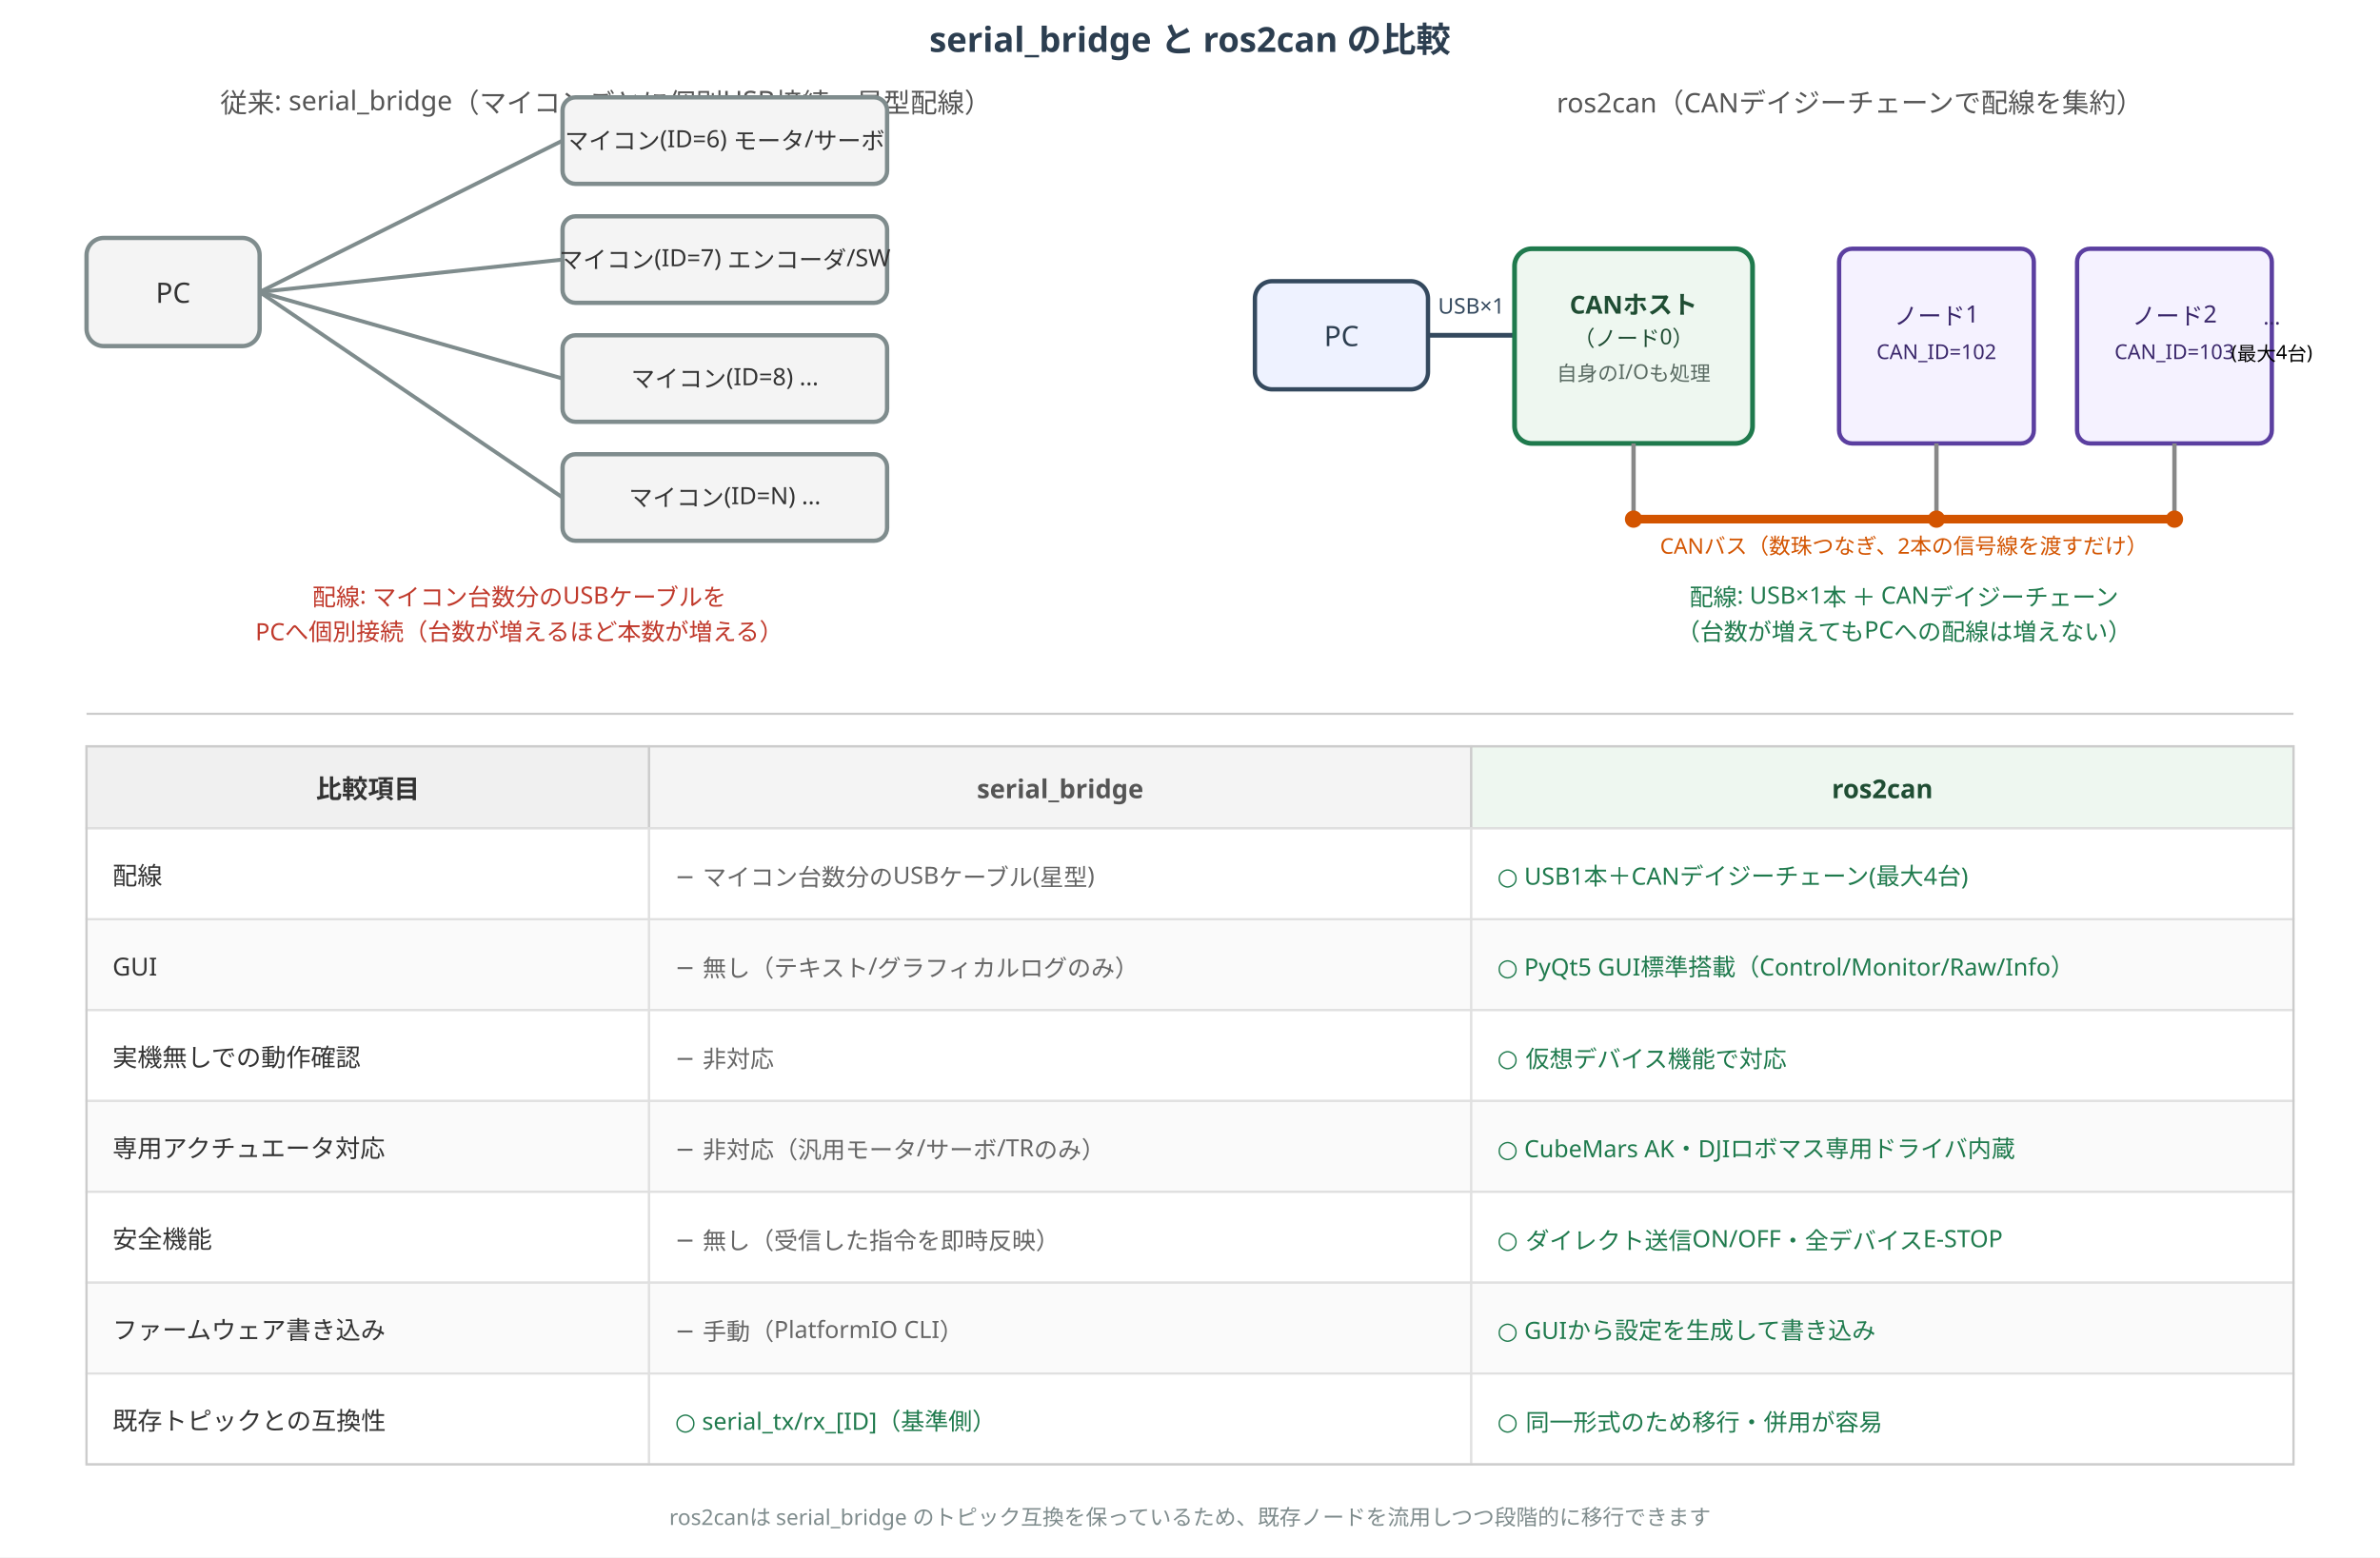
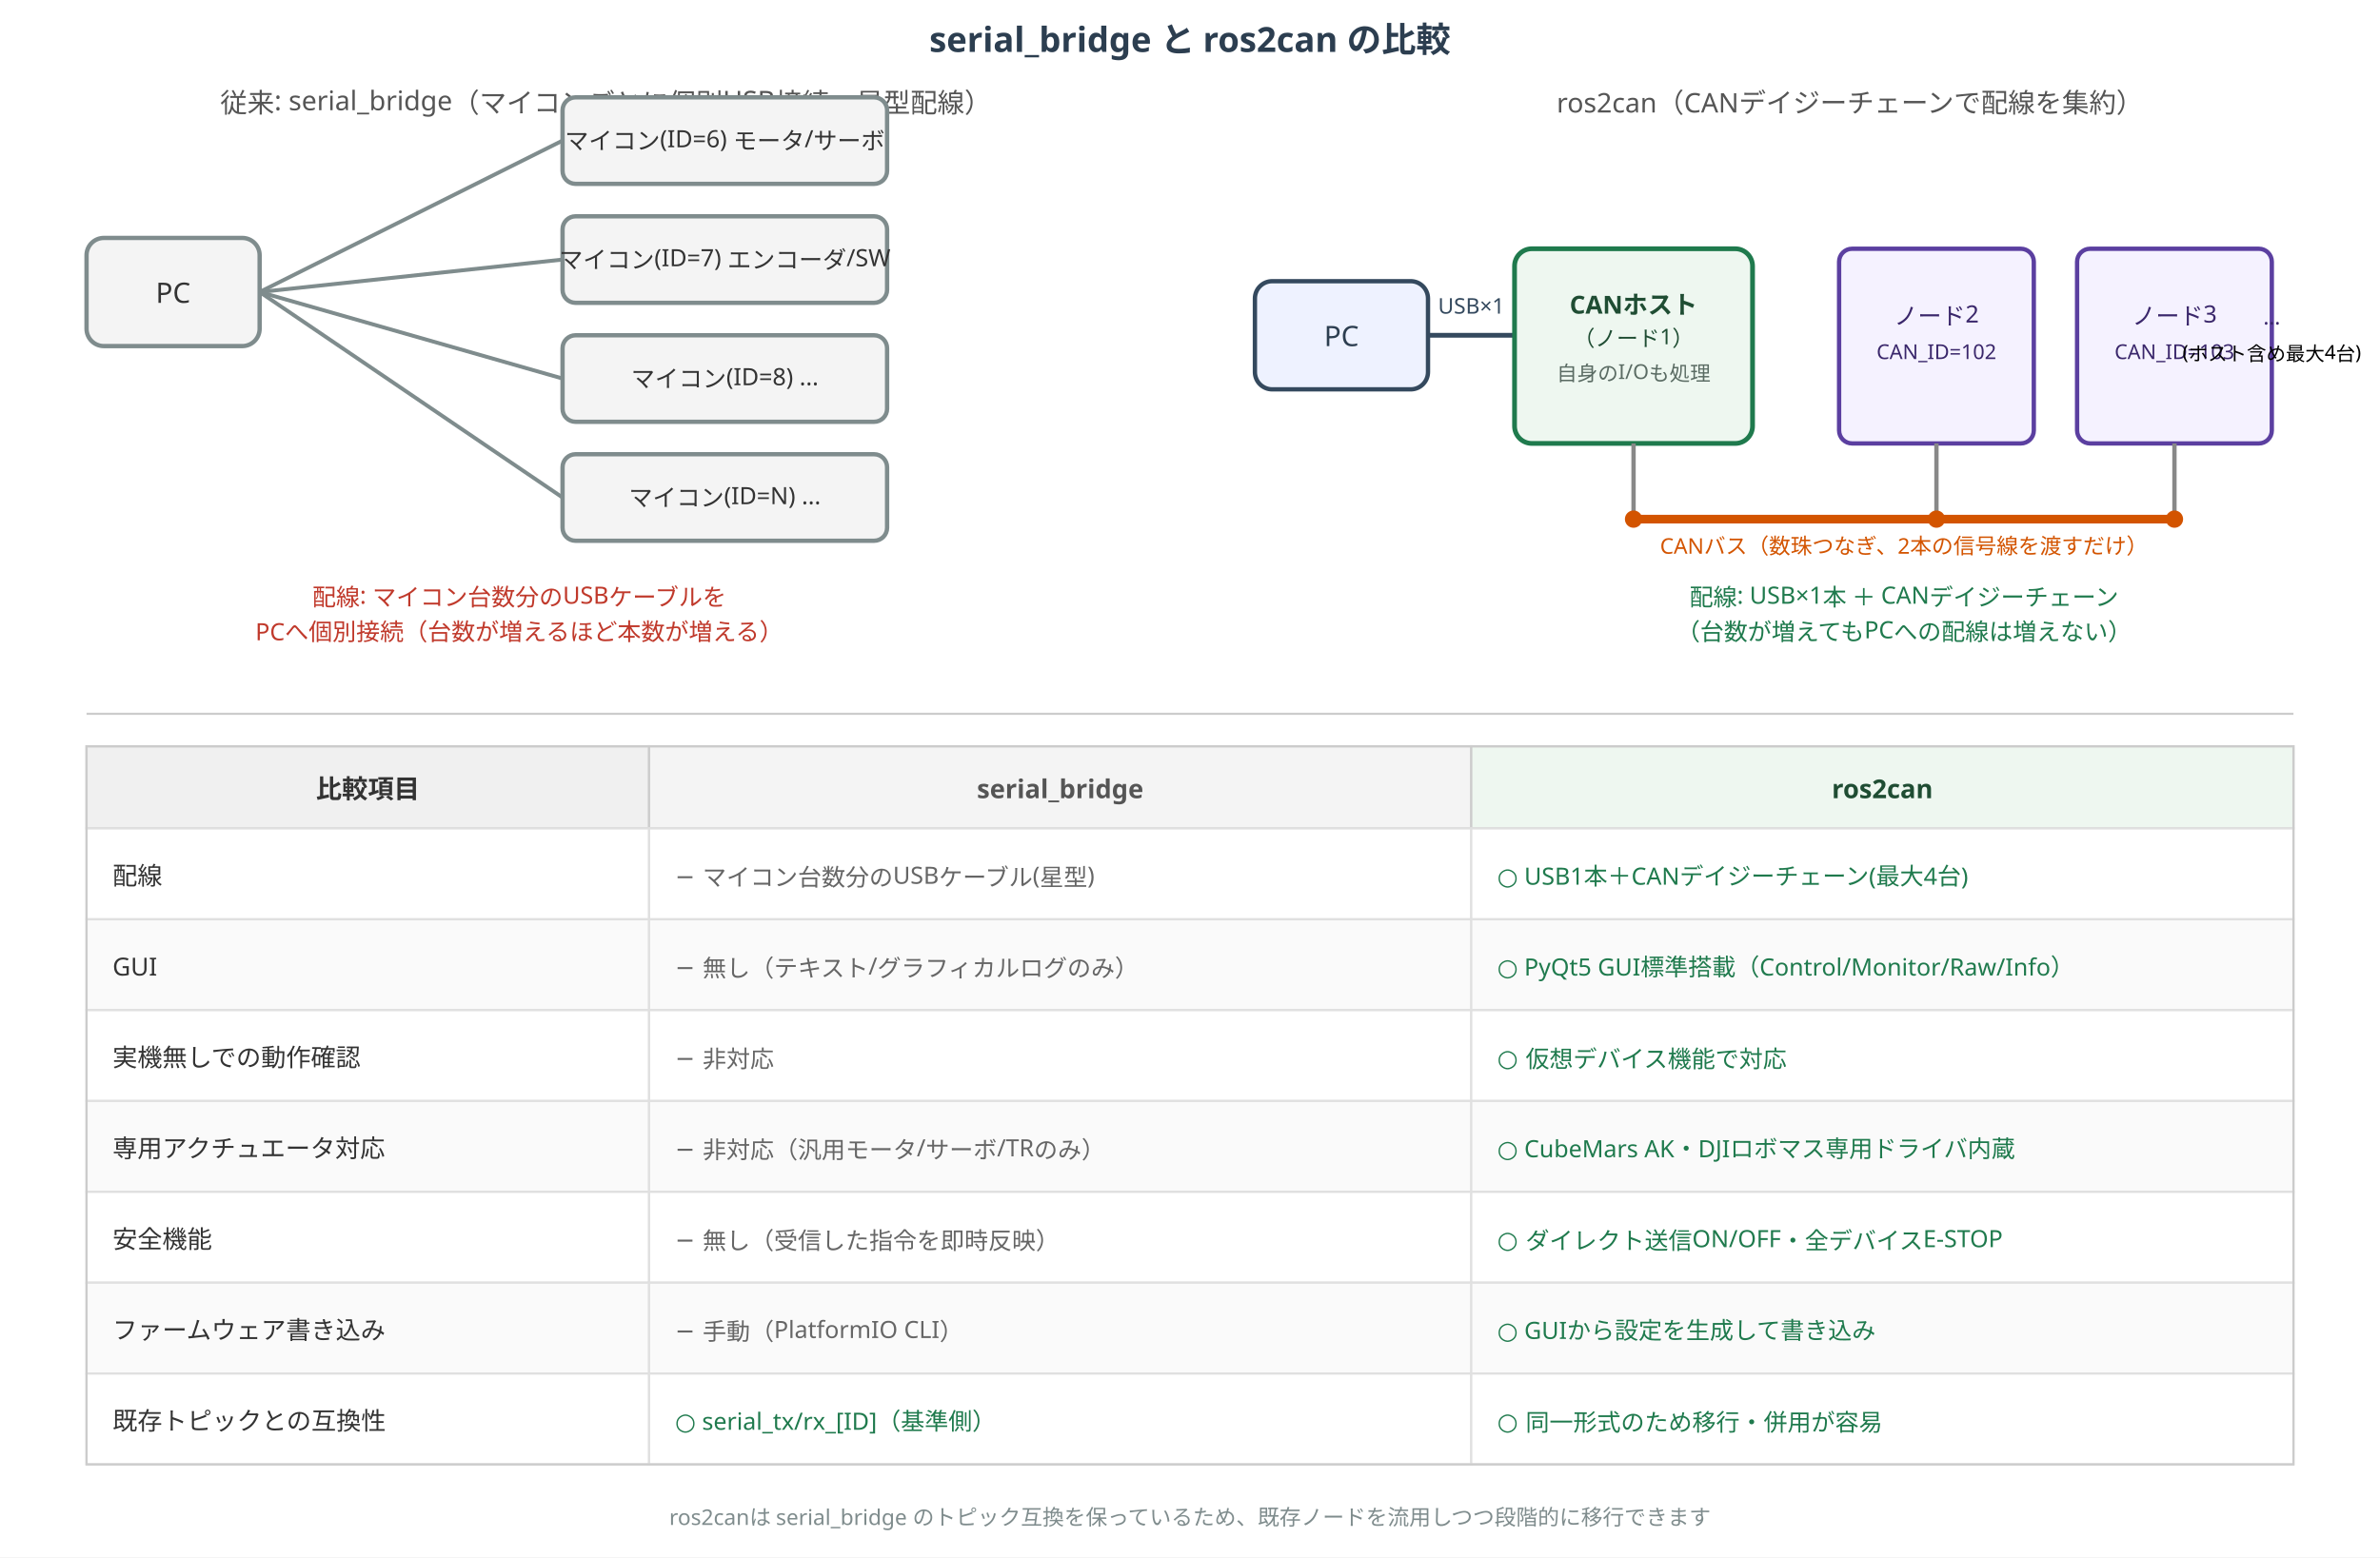
<svg xmlns="http://www.w3.org/2000/svg" viewBox="0 0 1100 720" font-family="'Hiragino Sans','Noto Sans JP',sans-serif">
  <rect x="0" y="0" width="1100" height="720" fill="#ffffff" />
  <text x="550" y="24" text-anchor="middle" font-size="16" font-weight="bold" fill="#2c3e50">serial_bridge と ros2can の比較</text>
  <text x="280" y="52" text-anchor="middle" font-size="12.5" fill="#555">従来: serial_bridge（マイコンごとに個別USB接続、星型配線）</text>
  <text x="855" y="52" text-anchor="middle" font-size="12.5" fill="#555">ros2can（CANデイジーチェーンで配線を集約）</text>
  <rect x="40" y="110" width="80" height="50" rx="8" fill="#f4f4f4" stroke="#7f8c8d" stroke-width="2" />
  <text x="80" y="140" text-anchor="middle" font-size="13" fill="#333">PC</text>
  <rect x="260" y="45" width="150" height="40" rx="6" fill="#f4f4f4" stroke="#7f8c8d" stroke-width="2" />
  <text x="335" y="69" text-anchor="middle" font-size="11" fill="#333">マイコン(ID=6) モータ/サーボ</text>
  <line x1="120" y1="135" x2="260" y2="65" stroke="#7f8c8d" stroke-width="1.8" />
  <rect x="260" y="100" width="150" height="40" rx="6" fill="#f4f4f4" stroke="#7f8c8d" stroke-width="2" />
  <text x="335" y="124" text-anchor="middle" font-size="11" fill="#333">マイコン(ID=7) エンコーダ/SW</text>
  <line x1="120" y1="135" x2="260" y2="120" stroke="#7f8c8d" stroke-width="1.8" />
  <rect x="260" y="155" width="150" height="40" rx="6" fill="#f4f4f4" stroke="#7f8c8d" stroke-width="2" />
  <text x="335" y="179" text-anchor="middle" font-size="11" fill="#333">マイコン(ID=8) ...</text>
  <line x1="120" y1="135" x2="260" y2="175" stroke="#7f8c8d" stroke-width="1.8" />
  <rect x="260" y="210" width="150" height="40" rx="6" fill="#f4f4f4" stroke="#7f8c8d" stroke-width="2" />
  <text x="335" y="234" text-anchor="middle" font-size="11" fill="#333">マイコン(ID=N) ...</text>
  <line x1="120" y1="135" x2="260" y2="230" stroke="#7f8c8d" stroke-width="1.8" />
  <text x="240" y="280" text-anchor="middle" font-size="11" fill="#c0392b">配線: マイコン台数分のUSBケーブルを</text>
  <text x="240" y="296" text-anchor="middle" font-size="11" fill="#c0392b">PCへ個別接続（台数が増えるほど本数が増える）</text>
  <rect x="580" y="130" width="80" height="50" rx="8" fill="#eef2ff" stroke="#34495e" stroke-width="2" />
  <text x="620" y="160" text-anchor="middle" font-size="13" fill="#2c3e50">PC</text>
  <line x1="660" y1="155" x2="700" y2="155" stroke="#34495e" stroke-width="2.2" />
  <text x="680" y="145" text-anchor="middle" font-size="10" fill="#34495e">USB×1</text>
  <rect x="700" y="115" width="110" height="90" rx="8" fill="#eef7f0" stroke="#1f7a4d" stroke-width="2.2" />
  <text x="755" y="145" text-anchor="middle" font-size="11.5" font-weight="bold" fill="#1f4d33">CANホスト</text>
-   <text x="755" y="160" text-anchor="middle" font-size="10" fill="#1f4d33">（ノード0）</text>
+   <text x="755" y="160" text-anchor="middle" font-size="10" fill="#1f4d33">（ノード1）</text>
  <text x="755" y="176" text-anchor="middle" font-size="9.5" fill="#5a6b63">自身のI/Oも処理</text>
  <rect x="850" y="115" width="90" height="90" rx="6" fill="#f5f2ff" stroke="#5b3fa0" stroke-width="2" />
-   <text x="895" y="150" text-anchor="middle" font-size="11" fill="#3a276b">ノード1</text>
+   <text x="895" y="150" text-anchor="middle" font-size="11" fill="#3a276b">ノード2</text>
  <text x="895" y="166" text-anchor="middle" font-size="9.5" fill="#3a276b">CAN_ID=102</text>
  <rect x="960" y="115" width="90" height="90" rx="6" fill="#f5f2ff" stroke="#5b3fa0" stroke-width="2" />
-   <text x="1005" y="150" text-anchor="middle" font-size="11" fill="#3a276b">ノード2</text>
+   <text x="1005" y="150" text-anchor="middle" font-size="11" fill="#3a276b">ノード3</text>
  <text x="1005" y="166" text-anchor="middle" font-size="9.5" fill="#3a276b">CAN_ID=103</text>
  <text x="1050" y="150" text-anchor="middle" font-size="10" fill="#3a276b">…</text>
-   <text x="1050" y="166" text-anchor="middle" font-size="9">(最大4台)</text>
+   <text x="1050" y="166" text-anchor="middle" font-size="9">(ホスト含め最大4台)</text>
  <line x1="755" y1="240" x2="1005" y2="240" stroke="#d35400" stroke-width="4" />
  <line x1="755" y1="205" x2="755" y2="240" stroke="#888" stroke-width="2" />
  <circle cx="755" cy="240" r="4" fill="#d35400" />
  <line x1="895" y1="205" x2="895" y2="240" stroke="#888" stroke-width="2" />
  <circle cx="895" cy="240" r="4" fill="#d35400" />
  <line x1="1005" y1="205" x2="1005" y2="240" stroke="#888" stroke-width="2" />
  <circle cx="1005" cy="240" r="4" fill="#d35400" />
  <text x="880" y="256" text-anchor="middle" font-size="10" fill="#d35400">CANバス（数珠つなぎ、2本の信号線を渡すだけ）</text>
  <text x="880" y="280" text-anchor="middle" font-size="11" fill="#1f7a4d">配線: USB×1本 ＋ CANデイジーチェーン</text>
  <text x="880" y="296" text-anchor="middle" font-size="11" fill="#1f7a4d">（台数が増えてもPCへの配線は増えない）</text>
  <line x1="40" y1="330" x2="1060" y2="330" stroke="#ccc" stroke-width="1" />
  <rect x="40" y="345" width="260" height="38" fill="#f0f0f0" stroke="#ccc" />
  <rect x="300" y="345" width="380" height="38" fill="#f4f4f4" stroke="#ccc" />
  <rect x="680" y="345" width="380" height="38" fill="#eef7f0" stroke="#ccc" />
  <text x="170" y="369" text-anchor="middle" font-size="12" font-weight="bold" fill="#333">比較項目</text>
  <text x="490" y="369" text-anchor="middle" font-size="12" font-weight="bold" fill="#555">serial_bridge</text>
  <text x="870" y="369" text-anchor="middle" font-size="12" font-weight="bold" fill="#1f4d33">ros2can</text>
  <rect x="40" y="383" width="260" height="42" fill="#ffffff" stroke="#e0e0e0" />
  <rect x="300" y="383" width="380" height="42" fill="#ffffff" stroke="#e0e0e0" />
  <rect x="680" y="383" width="380" height="42" fill="#ffffff" stroke="#e0e0e0" />
  <text x="52" y="409" font-size="11.5" fill="#333">配線</text>
  <text x="312" y="409" font-size="11" fill="#666">− マイコン台数分のUSBケーブル(星型)</text>
  <text x="692" y="409" font-size="11" fill="#1f7a4d">○ USB1本＋CANデイジーチェーン(最大4台)</text>
  <rect x="40" y="425" width="260" height="42" fill="#fafafa" stroke="#e0e0e0" />
  <rect x="300" y="425" width="380" height="42" fill="#fafafa" stroke="#e0e0e0" />
  <rect x="680" y="425" width="380" height="42" fill="#fafafa" stroke="#e0e0e0" />
  <text x="52" y="451" font-size="11.5" fill="#333">GUI</text>
  <text x="312" y="451" font-size="11" fill="#666">− 無し（テキスト/グラフィカルログのみ）</text>
  <text x="692" y="451" font-size="11" fill="#1f7a4d">○ PyQt5 GUI標準搭載（Control/Monitor/Raw/Info）</text>
  <rect x="40" y="467" width="260" height="42" fill="#ffffff" stroke="#e0e0e0" />
  <rect x="300" y="467" width="380" height="42" fill="#ffffff" stroke="#e0e0e0" />
  <rect x="680" y="467" width="380" height="42" fill="#ffffff" stroke="#e0e0e0" />
  <text x="52" y="493" font-size="11.5" fill="#333">実機無しでの動作確認</text>
  <text x="312" y="493" font-size="11" fill="#666">− 非対応</text>
  <text x="692" y="493" font-size="11" fill="#1f7a4d">○ 仮想デバイス機能で対応</text>
  <rect x="40" y="509" width="260" height="42" fill="#fafafa" stroke="#e0e0e0" />
  <rect x="300" y="509" width="380" height="42" fill="#fafafa" stroke="#e0e0e0" />
  <rect x="680" y="509" width="380" height="42" fill="#fafafa" stroke="#e0e0e0" />
  <text x="52" y="535" font-size="11.5" fill="#333">専用アクチュエータ対応</text>
  <text x="312" y="535" font-size="11" fill="#666">− 非対応（汎用モータ/サーボ/TRのみ）</text>
  <text x="692" y="535" font-size="11" fill="#1f7a4d">○ CubeMars AK・DJIロボマス専用ドライバ内蔵</text>
  <rect x="40" y="551" width="260" height="42" fill="#ffffff" stroke="#e0e0e0" />
  <rect x="300" y="551" width="380" height="42" fill="#ffffff" stroke="#e0e0e0" />
  <rect x="680" y="551" width="380" height="42" fill="#ffffff" stroke="#e0e0e0" />
  <text x="52" y="577" font-size="11.5" fill="#333">安全機能</text>
  <text x="312" y="577" font-size="11" fill="#666">− 無し（受信した指令を即時反映）</text>
  <text x="692" y="577" font-size="11" fill="#1f7a4d">○ ダイレクト送信ON/OFF・全デバイスE-STOP</text>
  <rect x="40" y="593" width="260" height="42" fill="#fafafa" stroke="#e0e0e0" />
  <rect x="300" y="593" width="380" height="42" fill="#fafafa" stroke="#e0e0e0" />
  <rect x="680" y="593" width="380" height="42" fill="#fafafa" stroke="#e0e0e0" />
  <text x="52" y="619" font-size="11.5" fill="#333">ファームウェア書き込み</text>
  <text x="312" y="619" font-size="11" fill="#666">− 手動（PlatformIO CLI）</text>
  <text x="692" y="619" font-size="11" fill="#1f7a4d">○ GUIから設定を生成して書き込み</text>
  <rect x="40" y="635" width="260" height="42" fill="#ffffff" stroke="#e0e0e0" />
  <rect x="300" y="635" width="380" height="42" fill="#ffffff" stroke="#e0e0e0" />
  <rect x="680" y="635" width="380" height="42" fill="#ffffff" stroke="#e0e0e0" />
  <text x="52" y="661" font-size="11.5" fill="#333">既存トピックとの互換性</text>
  <text x="312" y="661" font-size="11" fill="#1f7a4d">○ serial_tx/rx_[ID]（基準側）</text>
  <text x="692" y="661" font-size="11" fill="#1f7a4d">○ 同一形式のため移行・併用が容易</text>
  <rect x="40" y="345" width="1020" height="332" fill="none" stroke="#ccc" stroke-width="1" />
  <text x="550" y="705" text-anchor="middle" font-size="10" fill="#7f8c8d">ros2canは serial_bridge のトピック互換を保っているため、既存ノードを流用しつつ段階的に移行できます</text>
</svg>
